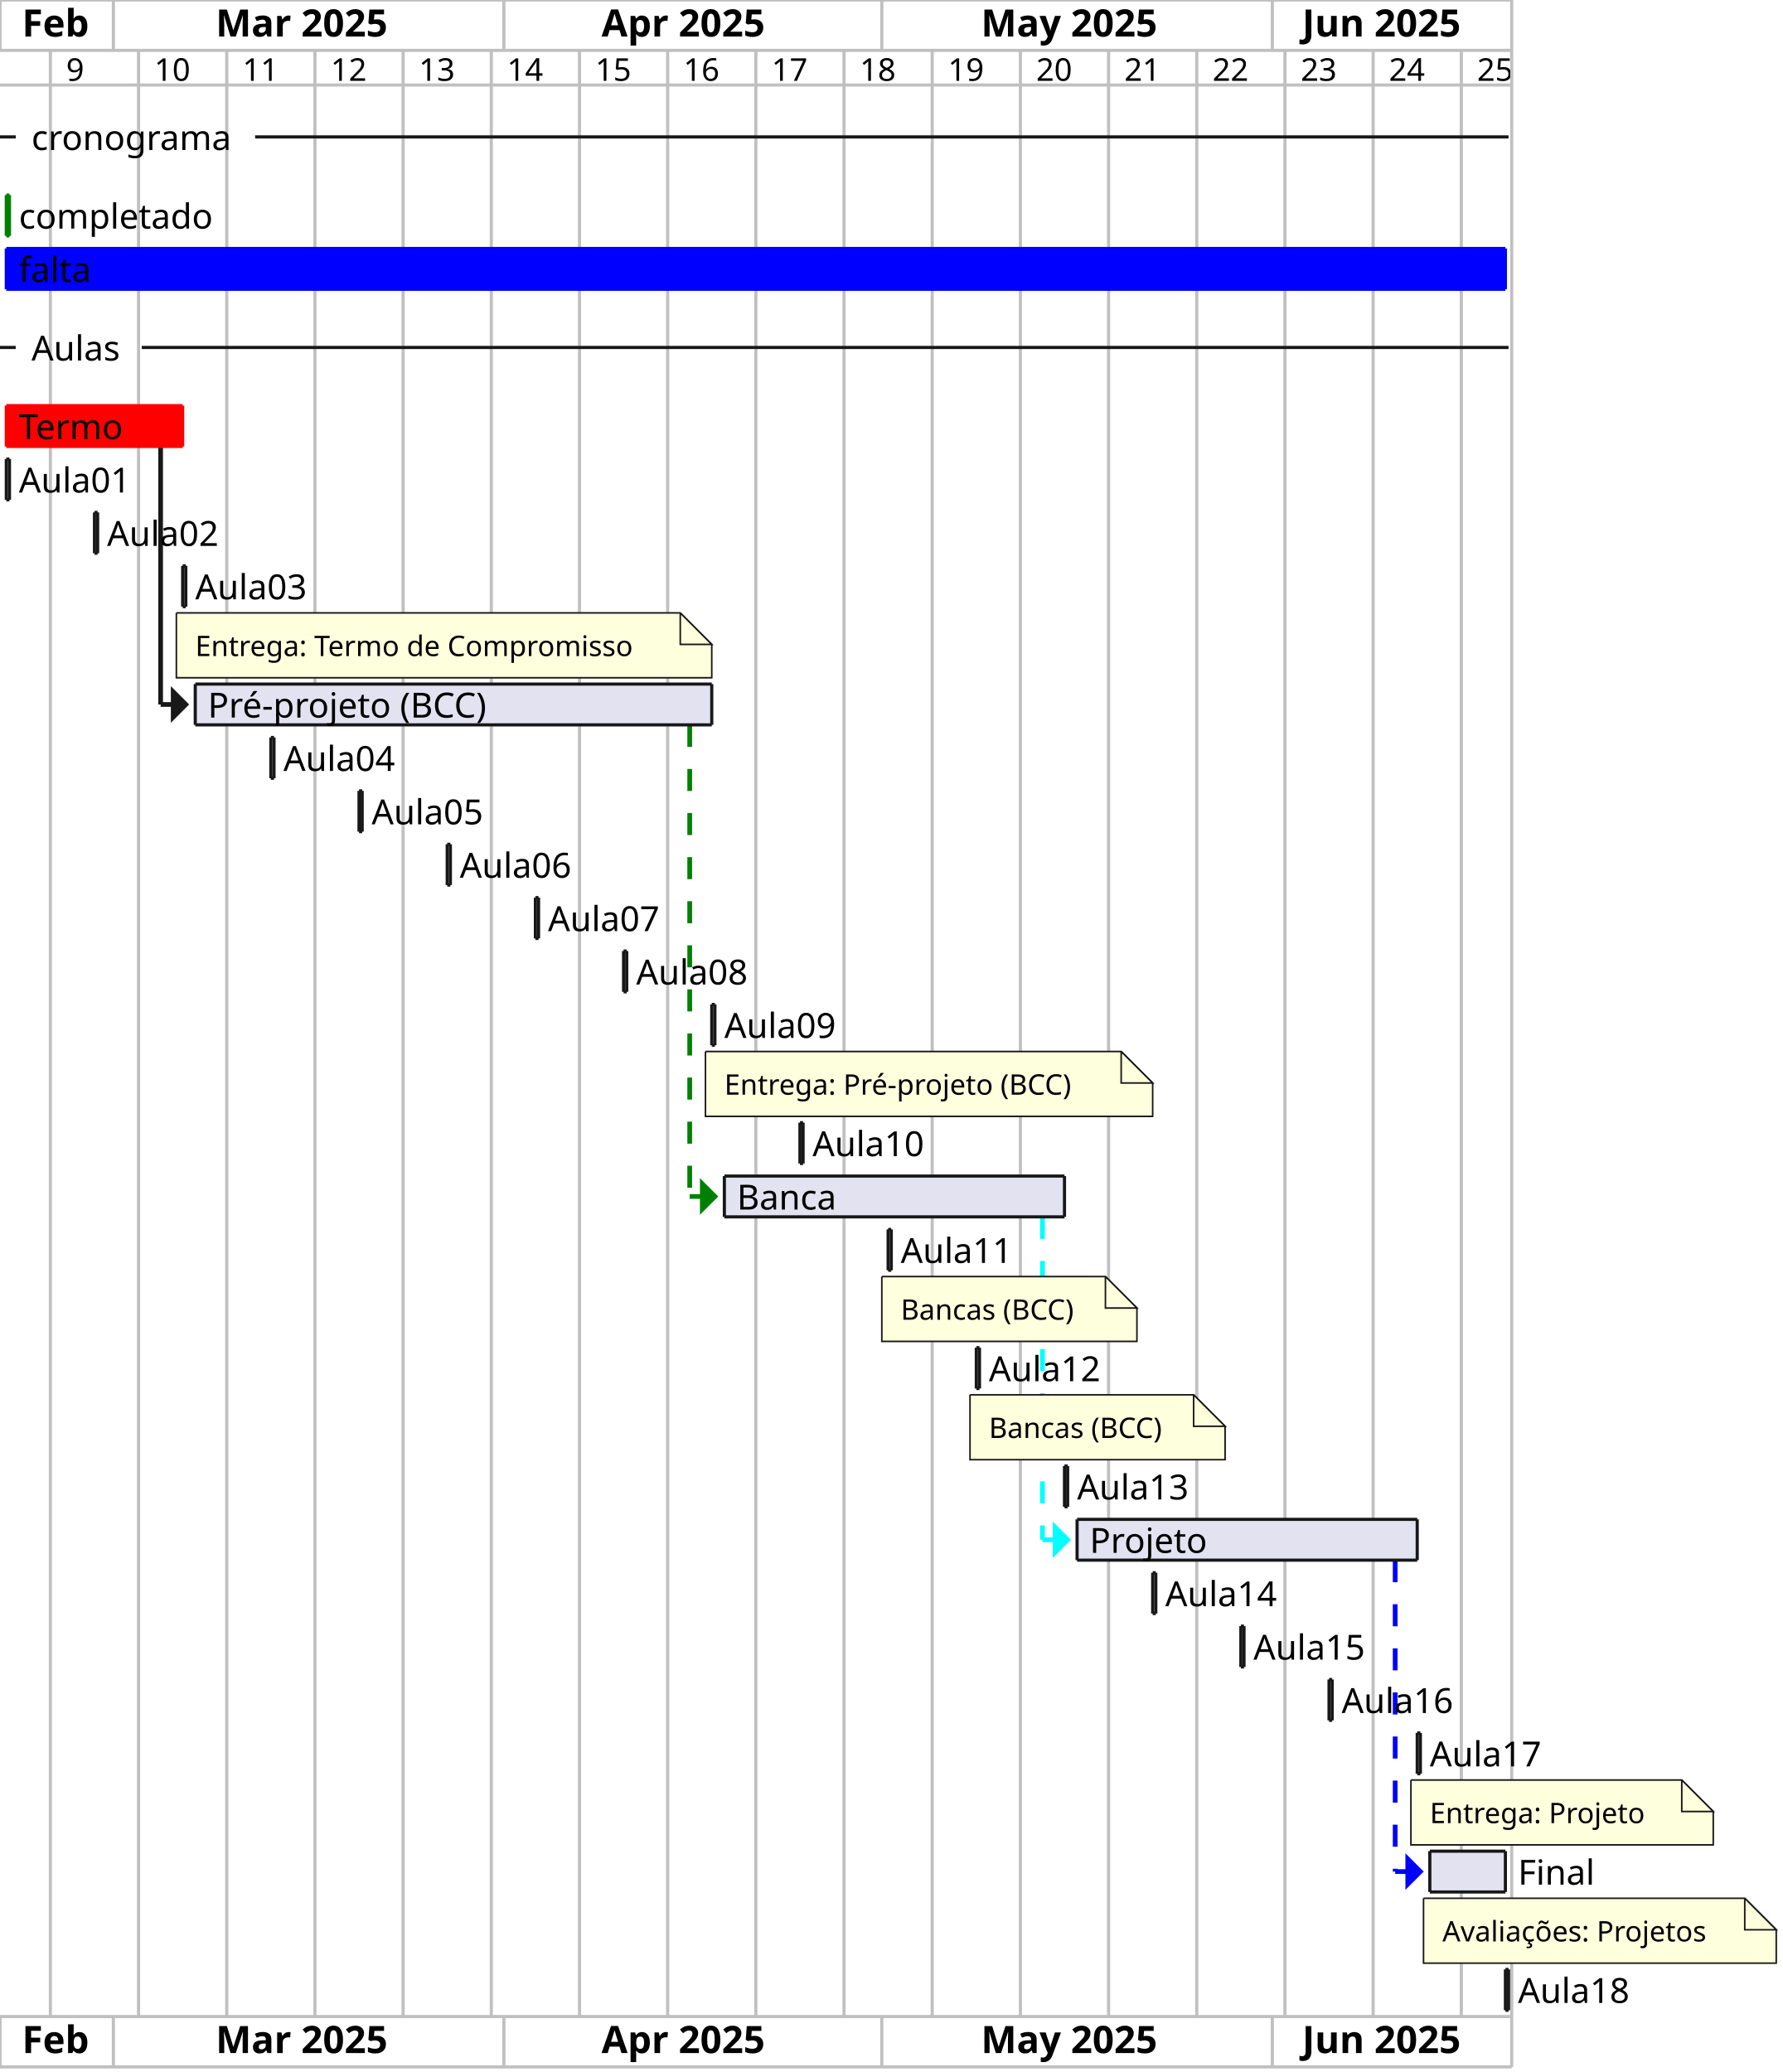
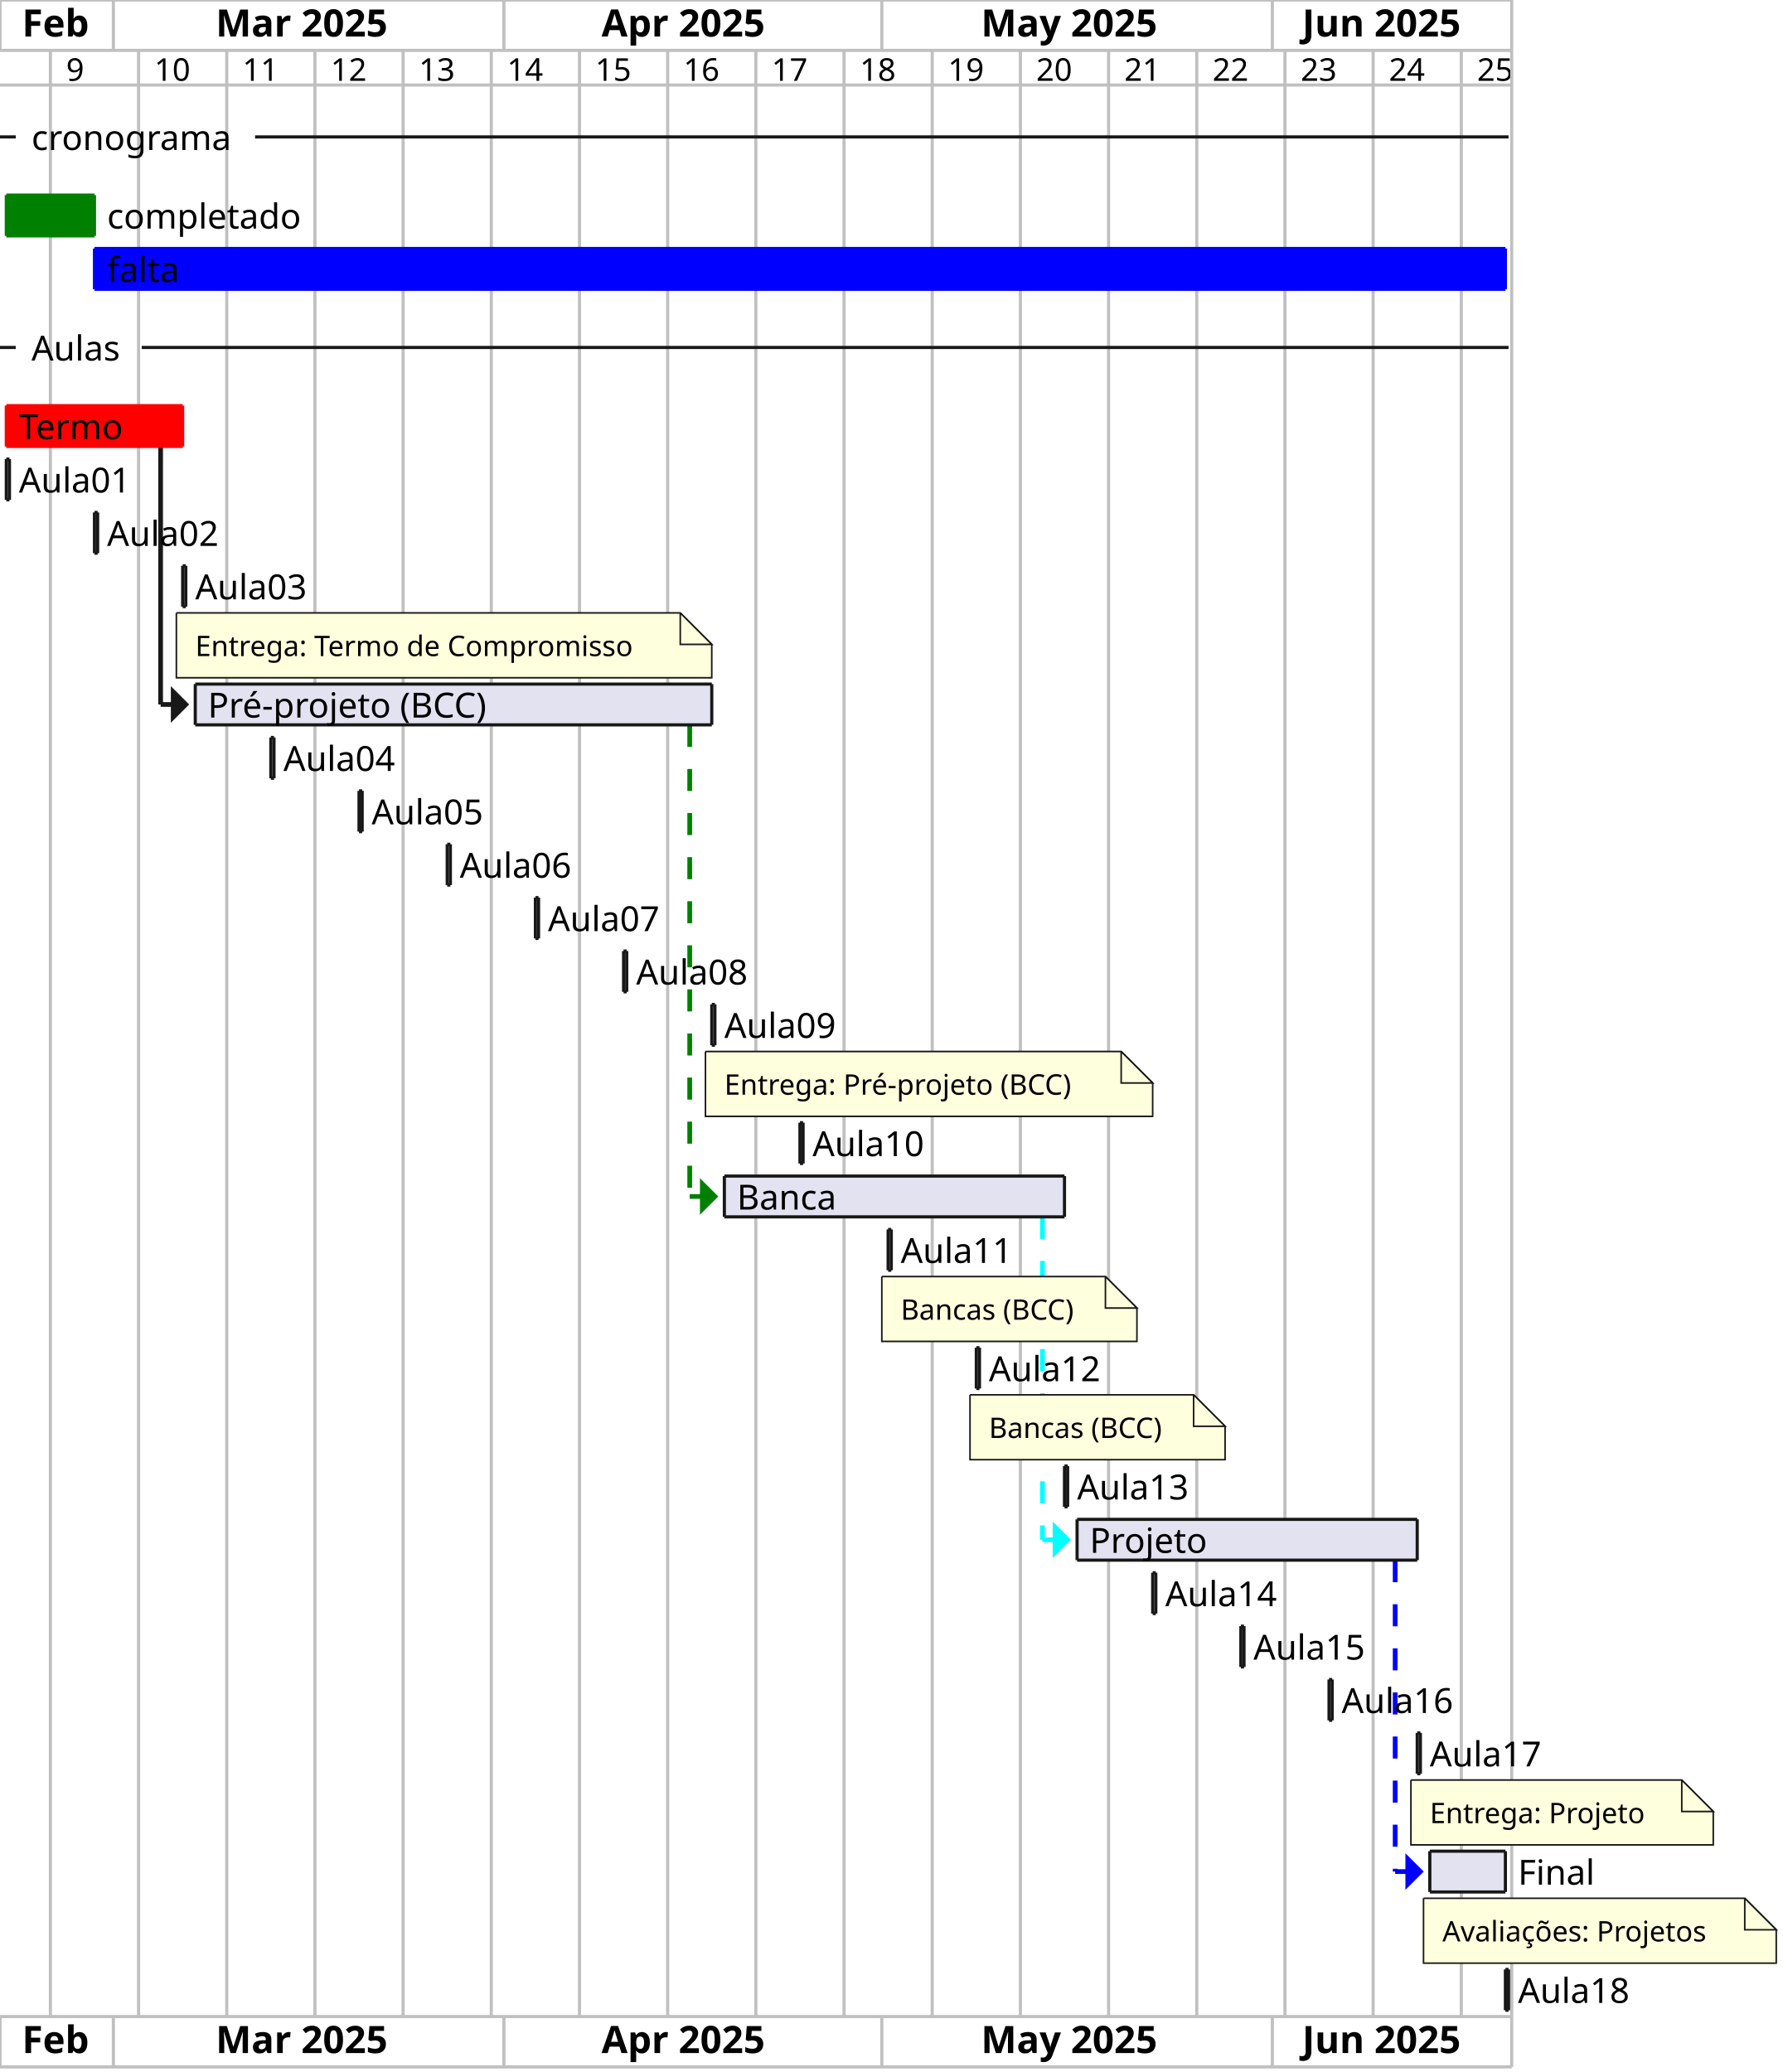
<svg xmlns="http://www.w3.org/2000/svg" contentStyleType="text/css" height="658px" preserveAspectRatio="none" style="width:566px;height:658px;background:#FFFFFF;" version="1.1" viewBox="0 0 566 658" width="566px" zoomAndPan="magnify">
  <defs />
  <g>
    <text fill="#000000" font-family="sans-serif" font-size="10" lengthAdjust="spacing" textLength="6" x="21" y="25.668">9</text>
    <text fill="#000000" font-family="sans-serif" font-size="10" lengthAdjust="spacing" textLength="12" x="49" y="25.668">10</text>
    <text fill="#000000" font-family="sans-serif" font-size="10" lengthAdjust="spacing" textLength="12" x="77" y="25.668">11</text>
    <text fill="#000000" font-family="sans-serif" font-size="10" lengthAdjust="spacing" textLength="12" x="105" y="25.668">12</text>
    <text fill="#000000" font-family="sans-serif" font-size="10" lengthAdjust="spacing" textLength="12" x="133" y="25.668">13</text>
    <text fill="#000000" font-family="sans-serif" font-size="10" lengthAdjust="spacing" textLength="12" x="161" y="25.668">14</text>
    <text fill="#000000" font-family="sans-serif" font-size="10" lengthAdjust="spacing" textLength="12" x="189" y="25.668">15</text>
    <text fill="#000000" font-family="sans-serif" font-size="10" lengthAdjust="spacing" textLength="12" x="217" y="25.668">16</text>
    <text fill="#000000" font-family="sans-serif" font-size="10" lengthAdjust="spacing" textLength="12" x="245" y="25.668">17</text>
    <text fill="#000000" font-family="sans-serif" font-size="10" lengthAdjust="spacing" textLength="12" x="273" y="25.668">18</text>
    <text fill="#000000" font-family="sans-serif" font-size="10" lengthAdjust="spacing" textLength="12" x="301" y="25.668">19</text>
    <text fill="#000000" font-family="sans-serif" font-size="10" lengthAdjust="spacing" textLength="12" x="329" y="25.668">20</text>
    <text fill="#000000" font-family="sans-serif" font-size="10" lengthAdjust="spacing" textLength="12" x="357" y="25.668">21</text>
    <text fill="#000000" font-family="sans-serif" font-size="10" lengthAdjust="spacing" textLength="12" x="385" y="25.668">22</text>
    <text fill="#000000" font-family="sans-serif" font-size="10" lengthAdjust="spacing" textLength="12" x="413" y="25.668">23</text>
    <text fill="#000000" font-family="sans-serif" font-size="10" lengthAdjust="spacing" textLength="12" x="441" y="25.668">24</text>
    <text fill="#000000" font-family="sans-serif" font-size="10" lengthAdjust="spacing" textLength="12" x="469" y="25.668">25</text>
    <line style="stroke:#C0C0C0;stroke-width:1.0;" x1="16" x2="16" y1="16" y2="640.385" />
    <line style="stroke:#C0C0C0;stroke-width:1.0;" x1="44" x2="44" y1="16" y2="640.385" />
    <line style="stroke:#C0C0C0;stroke-width:1.0;" x1="72" x2="72" y1="16" y2="640.385" />
    <line style="stroke:#C0C0C0;stroke-width:1.0;" x1="100" x2="100" y1="16" y2="640.385" />
    <line style="stroke:#C0C0C0;stroke-width:1.0;" x1="128" x2="128" y1="16" y2="640.385" />
    <line style="stroke:#C0C0C0;stroke-width:1.0;" x1="156" x2="156" y1="16" y2="640.385" />
    <line style="stroke:#C0C0C0;stroke-width:1.0;" x1="184" x2="184" y1="16" y2="640.385" />
    <line style="stroke:#C0C0C0;stroke-width:1.0;" x1="212" x2="212" y1="16" y2="640.385" />
    <line style="stroke:#C0C0C0;stroke-width:1.0;" x1="240" x2="240" y1="16" y2="640.385" />
    <line style="stroke:#C0C0C0;stroke-width:1.0;" x1="268" x2="268" y1="16" y2="640.385" />
    <line style="stroke:#C0C0C0;stroke-width:1.0;" x1="296" x2="296" y1="16" y2="640.385" />
    <line style="stroke:#C0C0C0;stroke-width:1.0;" x1="324" x2="324" y1="16" y2="640.385" />
    <line style="stroke:#C0C0C0;stroke-width:1.0;" x1="352" x2="352" y1="16" y2="640.385" />
    <line style="stroke:#C0C0C0;stroke-width:1.0;" x1="380" x2="380" y1="16" y2="640.385" />
    <line style="stroke:#C0C0C0;stroke-width:1.0;" x1="408" x2="408" y1="16" y2="640.385" />
    <line style="stroke:#C0C0C0;stroke-width:1.0;" x1="436" x2="436" y1="16" y2="640.385" />
    <line style="stroke:#C0C0C0;stroke-width:1.0;" x1="464" x2="464" y1="16" y2="640.385" />
    <line style="stroke:#C0C0C0;stroke-width:1.0;" x1="480" x2="480" y1="16" y2="640.385" />
    <line style="stroke:#C0C0C0;stroke-width:1.0;" x1="0" x2="0" y1="0" y2="16" />
    <line style="stroke:#C0C0C0;stroke-width:1.0;" x1="36" x2="36" y1="0" y2="16" />
    <text fill="#000000" font-family="sans-serif" font-size="12" font-weight="bold" lengthAdjust="spacing" textLength="22" x="7" y="11.602">Feb</text>
    <line style="stroke:#C0C0C0;stroke-width:1.0;" x1="160" x2="160" y1="0" y2="16" />
    <text fill="#000000" font-family="sans-serif" font-size="12" font-weight="bold" lengthAdjust="spacing" textLength="59" x="68.5" y="11.602">Mar 2025</text>
    <line style="stroke:#C0C0C0;stroke-width:1.0;" x1="280" x2="280" y1="0" y2="16" />
    <text fill="#000000" font-family="sans-serif" font-size="12" font-weight="bold" lengthAdjust="spacing" textLength="58" x="191" y="11.602">Apr 2025</text>
    <line style="stroke:#C0C0C0;stroke-width:1.0;" x1="404" x2="404" y1="0" y2="16" />
    <text fill="#000000" font-family="sans-serif" font-size="12" font-weight="bold" lengthAdjust="spacing" textLength="61" x="311.5" y="11.602">May 2025</text>
    <line style="stroke:#C0C0C0;stroke-width:1.0;" x1="480" x2="480" y1="0" y2="16" />
    <text fill="#000000" font-family="sans-serif" font-size="12" font-weight="bold" lengthAdjust="spacing" textLength="57" x="413.5" y="11.602">Jun 2025</text>
    <line style="stroke:#C0C0C0;stroke-width:1.0;" x1="0" x2="480" y1="0" y2="0" />
    <line style="stroke:#C0C0C0;stroke-width:1.0;" x1="0" x2="480" y1="16" y2="16" />
    <line style="stroke:#C0C0C0;stroke-width:1.0;" x1="0" x2="480" y1="27" y2="27" />
    <line style="stroke:#181818;stroke-width:1.5;" x1="51" x2="51" y1="141.775" y2="223.718" />
    <line style="stroke:#181818;stroke-width:1.5;" x1="51" x2="59" y1="223.718" y2="223.718" />
    <polygon fill="#181818" points="55,219.718,55,223.718,55,227.718,59,223.718" style="stroke:#181818;stroke-width:1.5;" />
    <line style="stroke:#008000;stroke-width:1.5;stroke-dasharray:7.0,7.0;" x1="219" x2="219" y1="230.195" y2="379.958" />
    <line style="stroke:#008000;stroke-width:1.5;stroke-dasharray:7.0,7.0;" x1="219" x2="227" y1="379.958" y2="379.958" />
    <polygon fill="#008000" points="223,375.958,223,379.958,223,383.958,227,379.958" style="stroke:#008000;stroke-width:1.5;" />
    <line style="stroke:#00FFFF;stroke-width:1.5;stroke-dasharray:7.0,7.0;" x1="331" x2="331" y1="386.435" y2="488.978" />
    <line style="stroke:#00FFFF;stroke-width:1.5;stroke-dasharray:7.0,7.0;" x1="331" x2="339" y1="488.978" y2="488.978" />
    <polygon fill="#00FFFF" points="335,484.978,335,488.978,335,492.978,339,488.978" style="stroke:#00FFFF;stroke-width:1.5;" />
    <line style="stroke:#0000FF;stroke-width:1.5;stroke-dasharray:7.0,7.0;" x1="443" x2="443" y1="495.455" y2="594.352" />
    <line style="stroke:#0000FF;stroke-width:1.5;stroke-dasharray:7.0,7.0;" x1="443" x2="451" y1="594.352" y2="594.352" />
    <polygon fill="#0000FF" points="447,590.352,447,594.352,447,598.352,451,594.352" style="stroke:#0000FF;stroke-width:1.5;" />
    <line style="stroke:#181818;stroke-width:1.0;" x1="0" x2="5" y1="43.477" y2="43.477" />
    <line style="stroke:#181818;stroke-width:1.0;" x1="81" x2="479" y1="43.477" y2="43.477" />
-     <rect fill="#008000" height="12.955" style="stroke:none;stroke-width:1.0;" width="1" x="2" y="61.955" />
-     <line style="stroke:#008000;stroke-width:1.0;" x1="2" x2="3" y1="61.955" y2="61.955" />
-     <line style="stroke:#008000;stroke-width:1.0;" x1="2" x2="3" y1="74.91" y2="74.91" />
+     <rect fill="#008000" height="12.955" style="stroke:none;stroke-width:1.0;" width="28" x="2" y="61.955" />
+     <line style="stroke:#008000;stroke-width:1.0;" x1="2" x2="30" y1="61.955" y2="61.955" />
+     <line style="stroke:#008000;stroke-width:1.0;" x1="2" x2="30" y1="74.91" y2="74.91" />
    <line style="stroke:#008000;stroke-width:1.0;" x1="2" x2="2" y1="61.955" y2="74.91" />
-     <line style="stroke:#008000;stroke-width:1.0;" x1="3" x2="3" y1="61.955" y2="74.91" />
-     <rect fill="#0000FF" height="12.955" style="stroke:none;stroke-width:1.0;" width="476" x="2" y="78.91" />
-     <line style="stroke:#0000FF;stroke-width:1.0;" x1="2" x2="478" y1="78.91" y2="78.91" />
-     <line style="stroke:#0000FF;stroke-width:1.0;" x1="2" x2="478" y1="91.865" y2="91.865" />
-     <line style="stroke:#0000FF;stroke-width:1.0;" x1="2" x2="2" y1="78.91" y2="91.865" />
+     <line style="stroke:#008000;stroke-width:1.0;" x1="30" x2="30" y1="61.955" y2="74.91" />
+     <rect fill="#0000FF" height="12.955" style="stroke:none;stroke-width:1.0;" width="448" x="30" y="78.91" />
+     <line style="stroke:#0000FF;stroke-width:1.0;" x1="30" x2="478" y1="78.91" y2="78.91" />
+     <line style="stroke:#0000FF;stroke-width:1.0;" x1="30" x2="478" y1="91.865" y2="91.865" />
+     <line style="stroke:#0000FF;stroke-width:1.0;" x1="30" x2="30" y1="78.91" y2="91.865" />
    <line style="stroke:#0000FF;stroke-width:1.0;" x1="478" x2="478" y1="78.91" y2="91.865" />
    <line style="stroke:#181818;stroke-width:1.0;" x1="0" x2="5" y1="110.343" y2="110.343" />
    <line style="stroke:#181818;stroke-width:1.0;" x1="45" x2="479" y1="110.343" y2="110.343" />
    <rect fill="#FF0000" height="12.955" style="stroke:none;stroke-width:1.0;" width="56" x="2" y="128.82" />
    <line style="stroke:#FF0000;stroke-width:1.0;" x1="2" x2="58" y1="128.82" y2="128.82" />
    <line style="stroke:#FF0000;stroke-width:1.0;" x1="2" x2="58" y1="141.775" y2="141.775" />
    <line style="stroke:#FF0000;stroke-width:1.0;" x1="2" x2="2" y1="128.82" y2="141.775" />
    <line style="stroke:#FF0000;stroke-width:1.0;" x1="58" x2="58" y1="128.82" y2="141.775" />
    <rect fill="#E2E2F0" height="12.955" style="stroke:none;stroke-width:1.0;" width="1" x="2" y="145.775" />
    <line style="stroke:#181818;stroke-width:1.0;" x1="2" x2="3" y1="145.775" y2="145.775" />
    <line style="stroke:#181818;stroke-width:1.0;" x1="2" x2="3" y1="158.731" y2="158.731" />
    <line style="stroke:#181818;stroke-width:1.0;" x1="2" x2="2" y1="145.775" y2="158.731" />
    <line style="stroke:#181818;stroke-width:1.0;" x1="3" x2="3" y1="145.775" y2="158.731" />
    <rect fill="#E2E2F0" height="12.955" style="stroke:none;stroke-width:1.0;" width="1" x="30" y="162.731" />
    <line style="stroke:#181818;stroke-width:1.0;" x1="30" x2="31" y1="162.731" y2="162.731" />
    <line style="stroke:#181818;stroke-width:1.0;" x1="30" x2="31" y1="175.685" y2="175.685" />
    <line style="stroke:#181818;stroke-width:1.0;" x1="30" x2="30" y1="162.731" y2="175.685" />
    <line style="stroke:#181818;stroke-width:1.0;" x1="31" x2="31" y1="162.731" y2="175.685" />
    <path d="M56,194.641 L56,215.24 L226,215.24 L226,204.641 L216,194.641 L56,194.641 " fill="#FEFFDD" style="stroke:#181818;stroke-width:0.5;" />
    <path d="M216,194.641 L216,204.641 L226,204.641 L216,194.641 " fill="#FEFFDD" style="stroke:#181818;stroke-width:0.5;" />
    <text fill="#000000" font-family="sans-serif" font-size="9" lengthAdjust="spacing" textLength="149" x="62" y="208.342">Entrega: Termo de Compromisso</text>
    <rect fill="#E2E2F0" height="12.955" style="stroke:none;stroke-width:1.0;" width="1" x="58" y="179.685" />
    <line style="stroke:#181818;stroke-width:1.0;" x1="58" x2="59" y1="179.685" y2="179.685" />
    <line style="stroke:#181818;stroke-width:1.0;" x1="58" x2="59" y1="192.641" y2="192.641" />
    <line style="stroke:#181818;stroke-width:1.0;" x1="58" x2="58" y1="179.685" y2="192.641" />
    <line style="stroke:#181818;stroke-width:1.0;" x1="59" x2="59" y1="179.685" y2="192.641" />
    <rect fill="#E2E2F0" height="12.955" style="stroke:none;stroke-width:1.0;" width="164" x="62" y="217.24" />
    <line style="stroke:#181818;stroke-width:1.0;" x1="62" x2="226" y1="217.24" y2="217.24" />
    <line style="stroke:#181818;stroke-width:1.0;" x1="62" x2="226" y1="230.195" y2="230.195" />
    <line style="stroke:#181818;stroke-width:1.0;" x1="62" x2="62" y1="217.24" y2="230.195" />
    <line style="stroke:#181818;stroke-width:1.0;" x1="226" x2="226" y1="217.24" y2="230.195" />
    <rect fill="#E2E2F0" height="12.955" style="stroke:none;stroke-width:1.0;" width="1" x="86" y="234.195" />
    <line style="stroke:#181818;stroke-width:1.0;" x1="86" x2="87" y1="234.195" y2="234.195" />
    <line style="stroke:#181818;stroke-width:1.0;" x1="86" x2="87" y1="247.15" y2="247.15" />
    <line style="stroke:#181818;stroke-width:1.0;" x1="86" x2="86" y1="234.195" y2="247.15" />
    <line style="stroke:#181818;stroke-width:1.0;" x1="87" x2="87" y1="234.195" y2="247.15" />
    <rect fill="#E2E2F0" height="12.955" style="stroke:none;stroke-width:1.0;" width="1" x="114" y="251.15" />
    <line style="stroke:#181818;stroke-width:1.0;" x1="114" x2="115" y1="251.15" y2="251.15" />
    <line style="stroke:#181818;stroke-width:1.0;" x1="114" x2="115" y1="264.106" y2="264.106" />
    <line style="stroke:#181818;stroke-width:1.0;" x1="114" x2="114" y1="251.15" y2="264.106" />
    <line style="stroke:#181818;stroke-width:1.0;" x1="115" x2="115" y1="251.15" y2="264.106" />
    <rect fill="#E2E2F0" height="12.955" style="stroke:none;stroke-width:1.0;" width="1" x="142" y="268.106" />
    <line style="stroke:#181818;stroke-width:1.0;" x1="142" x2="143" y1="268.106" y2="268.106" />
    <line style="stroke:#181818;stroke-width:1.0;" x1="142" x2="143" y1="281.06" y2="281.06" />
    <line style="stroke:#181818;stroke-width:1.0;" x1="142" x2="142" y1="268.106" y2="281.06" />
    <line style="stroke:#181818;stroke-width:1.0;" x1="143" x2="143" y1="268.106" y2="281.06" />
    <rect fill="#E2E2F0" height="12.955" style="stroke:none;stroke-width:1.0;" width="1" x="170" y="285.06" />
    <line style="stroke:#181818;stroke-width:1.0;" x1="170" x2="171" y1="285.06" y2="285.06" />
    <line style="stroke:#181818;stroke-width:1.0;" x1="170" x2="171" y1="298.016" y2="298.016" />
    <line style="stroke:#181818;stroke-width:1.0;" x1="170" x2="170" y1="285.06" y2="298.016" />
    <line style="stroke:#181818;stroke-width:1.0;" x1="171" x2="171" y1="285.06" y2="298.016" />
    <rect fill="#E2E2F0" height="12.955" style="stroke:none;stroke-width:1.0;" width="1" x="198" y="302.016" />
    <line style="stroke:#181818;stroke-width:1.0;" x1="198" x2="199" y1="302.016" y2="302.016" />
    <line style="stroke:#181818;stroke-width:1.0;" x1="198" x2="199" y1="314.971" y2="314.971" />
    <line style="stroke:#181818;stroke-width:1.0;" x1="198" x2="198" y1="302.016" y2="314.971" />
    <line style="stroke:#181818;stroke-width:1.0;" x1="199" x2="199" y1="302.016" y2="314.971" />
    <path d="M224,333.926 L224,354.525 L366,354.525 L366,343.926 L356,333.926 L224,333.926 " fill="#FEFFDD" style="stroke:#181818;stroke-width:0.5;" />
    <path d="M356,333.926 L356,343.926 L366,343.926 L356,333.926 " fill="#FEFFDD" style="stroke:#181818;stroke-width:0.5;" />
    <text fill="#000000" font-family="sans-serif" font-size="9" lengthAdjust="spacing" textLength="118" x="230" y="347.627">Entrega: Pré-projeto (BCC)</text>
    <rect fill="#E2E2F0" height="12.955" style="stroke:none;stroke-width:1.0;" width="1" x="226" y="318.971" />
    <line style="stroke:#181818;stroke-width:1.0;" x1="226" x2="227" y1="318.971" y2="318.971" />
    <line style="stroke:#181818;stroke-width:1.0;" x1="226" x2="227" y1="331.926" y2="331.926" />
    <line style="stroke:#181818;stroke-width:1.0;" x1="226" x2="226" y1="318.971" y2="331.926" />
    <line style="stroke:#181818;stroke-width:1.0;" x1="227" x2="227" y1="318.971" y2="331.926" />
    <rect fill="#E2E2F0" height="12.955" style="stroke:none;stroke-width:1.0;" width="1" x="254" y="356.525" />
    <line style="stroke:#181818;stroke-width:1.0;" x1="254" x2="255" y1="356.525" y2="356.525" />
    <line style="stroke:#181818;stroke-width:1.0;" x1="254" x2="255" y1="369.481" y2="369.481" />
    <line style="stroke:#181818;stroke-width:1.0;" x1="254" x2="254" y1="356.525" y2="369.481" />
    <line style="stroke:#181818;stroke-width:1.0;" x1="255" x2="255" y1="356.525" y2="369.481" />
    <rect fill="#E2E2F0" height="12.955" style="stroke:none;stroke-width:1.0;" width="108" x="230" y="373.481" />
    <line style="stroke:#181818;stroke-width:1.0;" x1="230" x2="338" y1="373.481" y2="373.481" />
    <line style="stroke:#181818;stroke-width:1.0;" x1="230" x2="338" y1="386.435" y2="386.435" />
    <line style="stroke:#181818;stroke-width:1.0;" x1="230" x2="230" y1="373.481" y2="386.435" />
    <line style="stroke:#181818;stroke-width:1.0;" x1="338" x2="338" y1="373.481" y2="386.435" />
    <path d="M280,405.391 L280,425.99 L361,425.99 L361,415.391 L351,405.391 L280,405.391 " fill="#FEFFDD" style="stroke:#181818;stroke-width:0.5;" />
    <path d="M351,405.391 L351,415.391 L361,415.391 L351,405.391 " fill="#FEFFDD" style="stroke:#181818;stroke-width:0.5;" />
    <text fill="#000000" font-family="sans-serif" font-size="9" lengthAdjust="spacing" textLength="57" x="286" y="419.092">Bancas (BCC)</text>
    <rect fill="#E2E2F0" height="12.955" style="stroke:none;stroke-width:1.0;" width="1" x="282" y="390.435" />
    <line style="stroke:#181818;stroke-width:1.0;" x1="282" x2="283" y1="390.435" y2="390.435" />
    <line style="stroke:#181818;stroke-width:1.0;" x1="282" x2="283" y1="403.391" y2="403.391" />
    <line style="stroke:#181818;stroke-width:1.0;" x1="282" x2="282" y1="390.435" y2="403.391" />
    <line style="stroke:#181818;stroke-width:1.0;" x1="283" x2="283" y1="390.435" y2="403.391" />
    <path d="M308,442.945 L308,463.545 L389,463.545 L389,452.945 L379,442.945 L308,442.945 " fill="#FEFFDD" style="stroke:#181818;stroke-width:0.5;" />
    <path d="M379,442.945 L379,452.945 L389,452.945 L379,442.945 " fill="#FEFFDD" style="stroke:#181818;stroke-width:0.5;" />
    <text fill="#000000" font-family="sans-serif" font-size="9" lengthAdjust="spacing" textLength="57" x="314" y="456.647">Bancas (BCC)</text>
    <rect fill="#E2E2F0" height="12.955" style="stroke:none;stroke-width:1.0;" width="1" x="310" y="427.99" />
    <line style="stroke:#181818;stroke-width:1.0;" x1="310" x2="311" y1="427.99" y2="427.99" />
    <line style="stroke:#181818;stroke-width:1.0;" x1="310" x2="311" y1="440.945" y2="440.945" />
    <line style="stroke:#181818;stroke-width:1.0;" x1="310" x2="310" y1="427.99" y2="440.945" />
    <line style="stroke:#181818;stroke-width:1.0;" x1="311" x2="311" y1="427.99" y2="440.945" />
    <rect fill="#E2E2F0" height="12.955" style="stroke:none;stroke-width:1.0;" width="1" x="338" y="465.545" />
    <line style="stroke:#181818;stroke-width:1.0;" x1="338" x2="339" y1="465.545" y2="465.545" />
    <line style="stroke:#181818;stroke-width:1.0;" x1="338" x2="339" y1="478.5" y2="478.5" />
    <line style="stroke:#181818;stroke-width:1.0;" x1="338" x2="338" y1="465.545" y2="478.5" />
    <line style="stroke:#181818;stroke-width:1.0;" x1="339" x2="339" y1="465.545" y2="478.5" />
    <rect fill="#E2E2F0" height="12.955" style="stroke:none;stroke-width:1.0;" width="108" x="342" y="482.5" />
    <line style="stroke:#181818;stroke-width:1.0;" x1="342" x2="450" y1="482.5" y2="482.5" />
    <line style="stroke:#181818;stroke-width:1.0;" x1="342" x2="450" y1="495.455" y2="495.455" />
    <line style="stroke:#181818;stroke-width:1.0;" x1="342" x2="342" y1="482.5" y2="495.455" />
    <line style="stroke:#181818;stroke-width:1.0;" x1="450" x2="450" y1="482.5" y2="495.455" />
    <rect fill="#E2E2F0" height="12.955" style="stroke:none;stroke-width:1.0;" width="1" x="366" y="499.455" />
    <line style="stroke:#181818;stroke-width:1.0;" x1="366" x2="367" y1="499.455" y2="499.455" />
    <line style="stroke:#181818;stroke-width:1.0;" x1="366" x2="367" y1="512.41" y2="512.41" />
    <line style="stroke:#181818;stroke-width:1.0;" x1="366" x2="366" y1="499.455" y2="512.41" />
    <line style="stroke:#181818;stroke-width:1.0;" x1="367" x2="367" y1="499.455" y2="512.41" />
    <rect fill="#E2E2F0" height="12.955" style="stroke:none;stroke-width:1.0;" width="1" x="394" y="516.41" />
    <line style="stroke:#181818;stroke-width:1.0;" x1="394" x2="395" y1="516.41" y2="516.41" />
    <line style="stroke:#181818;stroke-width:1.0;" x1="394" x2="395" y1="529.365" y2="529.365" />
    <line style="stroke:#181818;stroke-width:1.0;" x1="394" x2="394" y1="516.41" y2="529.365" />
    <line style="stroke:#181818;stroke-width:1.0;" x1="395" x2="395" y1="516.41" y2="529.365" />
    <rect fill="#E2E2F0" height="12.955" style="stroke:none;stroke-width:1.0;" width="1" x="422" y="533.365" />
    <line style="stroke:#181818;stroke-width:1.0;" x1="422" x2="423" y1="533.365" y2="533.365" />
    <line style="stroke:#181818;stroke-width:1.0;" x1="422" x2="423" y1="546.32" y2="546.32" />
    <line style="stroke:#181818;stroke-width:1.0;" x1="422" x2="422" y1="533.365" y2="546.32" />
    <line style="stroke:#181818;stroke-width:1.0;" x1="423" x2="423" y1="533.365" y2="546.32" />
    <path d="M448,565.275 L448,585.875 L544,585.875 L544,575.275 L534,565.275 L448,565.275 " fill="#FEFFDD" style="stroke:#181818;stroke-width:0.5;" />
    <path d="M534,565.275 L534,575.275 L544,575.275 L534,565.275 " fill="#FEFFDD" style="stroke:#181818;stroke-width:0.5;" />
    <text fill="#000000" font-family="sans-serif" font-size="9" lengthAdjust="spacing" textLength="72" x="454" y="578.977">Entrega: Projeto</text>
    <rect fill="#E2E2F0" height="12.955" style="stroke:none;stroke-width:1.0;" width="1" x="450" y="550.32" />
    <line style="stroke:#181818;stroke-width:1.0;" x1="450" x2="451" y1="550.32" y2="550.32" />
    <line style="stroke:#181818;stroke-width:1.0;" x1="450" x2="451" y1="563.275" y2="563.275" />
    <line style="stroke:#181818;stroke-width:1.0;" x1="450" x2="450" y1="550.32" y2="563.275" />
    <line style="stroke:#181818;stroke-width:1.0;" x1="451" x2="451" y1="550.32" y2="563.275" />
    <path d="M452,602.83 L452,623.43 L564,623.43 L564,612.83 L554,602.83 L452,602.83 " fill="#FEFFDD" style="stroke:#181818;stroke-width:0.5;" />
    <path d="M554,602.83 L554,612.83 L564,612.83 L554,602.83 " fill="#FEFFDD" style="stroke:#181818;stroke-width:0.5;" />
    <text fill="#000000" font-family="sans-serif" font-size="9" lengthAdjust="spacing" textLength="91" x="458" y="616.531">Avaliações: Projetos</text>
    <rect fill="#E2E2F0" height="12.955" style="stroke:none;stroke-width:1.0;" width="24" x="454" y="587.875" />
    <line style="stroke:#181818;stroke-width:1.0;" x1="454" x2="478" y1="587.875" y2="587.875" />
    <line style="stroke:#181818;stroke-width:1.0;" x1="454" x2="478" y1="600.83" y2="600.83" />
    <line style="stroke:#181818;stroke-width:1.0;" x1="454" x2="454" y1="587.875" y2="600.83" />
    <line style="stroke:#181818;stroke-width:1.0;" x1="478" x2="478" y1="587.875" y2="600.83" />
    <rect fill="#E2E2F0" height="12.955" style="stroke:none;stroke-width:1.0;" width="1" x="478" y="625.43" />
    <line style="stroke:#181818;stroke-width:1.0;" x1="478" x2="479" y1="625.43" y2="625.43" />
    <line style="stroke:#181818;stroke-width:1.0;" x1="478" x2="479" y1="638.385" y2="638.385" />
    <line style="stroke:#181818;stroke-width:1.0;" x1="478" x2="478" y1="625.43" y2="638.385" />
    <line style="stroke:#181818;stroke-width:1.0;" x1="479" x2="479" y1="625.43" y2="638.385" />
    <text fill="#000000" font-family="sans-serif" font-size="11" lengthAdjust="spacing" textLength="66" x="10" y="47.635">cronograma</text>
-     <text fill="#000000" font-family="sans-serif" font-size="11" lengthAdjust="spacing" textLength="63" x="6" y="72.59">completado</text>
-     <text fill="#000000" font-family="sans-serif" font-size="11" lengthAdjust="spacing" textLength="23" x="6" y="89.545">falta</text>
+     <text fill="#000000" font-family="sans-serif" font-size="11" lengthAdjust="spacing" textLength="63" x="34" y="72.59">completado</text>
+     <text fill="#000000" font-family="sans-serif" font-size="11" lengthAdjust="spacing" textLength="23" x="34" y="89.545">falta</text>
    <text fill="#000000" font-family="sans-serif" font-size="11" lengthAdjust="spacing" textLength="30" x="10" y="114.5">Aulas</text>
    <text fill="#000000" font-family="sans-serif" font-size="11" lengthAdjust="spacing" textLength="35" x="6" y="139.455">Termo</text>
    <text fill="#000000" font-family="sans-serif" font-size="11" lengthAdjust="spacing" textLength="38" x="6" y="156.41">Aula01</text>
    <text fill="#000000" font-family="sans-serif" font-size="11" lengthAdjust="spacing" textLength="38" x="34" y="173.365">Aula02</text>
    <text fill="#000000" font-family="sans-serif" font-size="11" lengthAdjust="spacing" textLength="38" x="62" y="190.32">Aula03</text>
    <text fill="#000000" font-family="sans-serif" font-size="11" lengthAdjust="spacing" textLength="95" x="66" y="227.875">Pré-projeto (BCC)</text>
    <text fill="#000000" font-family="sans-serif" font-size="11" lengthAdjust="spacing" textLength="38" x="90" y="244.83">Aula04</text>
    <text fill="#000000" font-family="sans-serif" font-size="11" lengthAdjust="spacing" textLength="38" x="118" y="261.785">Aula05</text>
    <text fill="#000000" font-family="sans-serif" font-size="11" lengthAdjust="spacing" textLength="38" x="146" y="278.74">Aula06</text>
    <text fill="#000000" font-family="sans-serif" font-size="11" lengthAdjust="spacing" textLength="38" x="174" y="295.695">Aula07</text>
    <text fill="#000000" font-family="sans-serif" font-size="11" lengthAdjust="spacing" textLength="38" x="202" y="312.65">Aula08</text>
    <text fill="#000000" font-family="sans-serif" font-size="11" lengthAdjust="spacing" textLength="38" x="230" y="329.606">Aula09</text>
    <text fill="#000000" font-family="sans-serif" font-size="11" lengthAdjust="spacing" textLength="38" x="258" y="367.16">Aula10</text>
    <text fill="#000000" font-family="sans-serif" font-size="11" lengthAdjust="spacing" textLength="31" x="234" y="384.115">Banca</text>
    <text fill="#000000" font-family="sans-serif" font-size="11" lengthAdjust="spacing" textLength="38" x="286" y="401.07">Aula11</text>
    <text fill="#000000" font-family="sans-serif" font-size="11" lengthAdjust="spacing" textLength="38" x="314" y="438.625">Aula12</text>
    <text fill="#000000" font-family="sans-serif" font-size="11" lengthAdjust="spacing" textLength="38" x="342" y="476.18">Aula13</text>
    <text fill="#000000" font-family="sans-serif" font-size="11" lengthAdjust="spacing" textLength="38" x="346" y="493.135">Projeto</text>
    <text fill="#000000" font-family="sans-serif" font-size="11" lengthAdjust="spacing" textLength="38" x="370" y="510.09">Aula14</text>
    <text fill="#000000" font-family="sans-serif" font-size="11" lengthAdjust="spacing" textLength="38" x="398" y="527.045">Aula15</text>
    <text fill="#000000" font-family="sans-serif" font-size="11" lengthAdjust="spacing" textLength="38" x="426" y="544">Aula16</text>
    <text fill="#000000" font-family="sans-serif" font-size="11" lengthAdjust="spacing" textLength="38" x="454" y="560.955">Aula17</text>
    <text fill="#000000" font-family="sans-serif" font-size="11" lengthAdjust="spacing" textLength="25" x="482" y="598.51">Final</text>
    <text fill="#000000" font-family="sans-serif" font-size="11" lengthAdjust="spacing" textLength="38" x="482" y="636.064">Aula18</text>
    <line style="stroke:#C0C0C0;stroke-width:1.0;" x1="0" x2="480" y1="640.385" y2="640.385" />
    <line style="stroke:#C0C0C0;stroke-width:1.0;" x1="0" x2="0" y1="640.385" y2="656.385" />
    <line style="stroke:#C0C0C0;stroke-width:1.0;" x1="36" x2="36" y1="640.385" y2="656.385" />
    <text fill="#000000" font-family="sans-serif" font-size="12" font-weight="bold" lengthAdjust="spacing" textLength="22" x="7" y="651.986">Feb</text>
    <line style="stroke:#C0C0C0;stroke-width:1.0;" x1="160" x2="160" y1="640.385" y2="656.385" />
    <text fill="#000000" font-family="sans-serif" font-size="12" font-weight="bold" lengthAdjust="spacing" textLength="59" x="68.5" y="651.986">Mar 2025</text>
    <line style="stroke:#C0C0C0;stroke-width:1.0;" x1="280" x2="280" y1="640.385" y2="656.385" />
    <text fill="#000000" font-family="sans-serif" font-size="12" font-weight="bold" lengthAdjust="spacing" textLength="58" x="191" y="651.986">Apr 2025</text>
    <line style="stroke:#C0C0C0;stroke-width:1.0;" x1="404" x2="404" y1="640.385" y2="656.385" />
    <text fill="#000000" font-family="sans-serif" font-size="12" font-weight="bold" lengthAdjust="spacing" textLength="61" x="311.5" y="651.986">May 2025</text>
    <line style="stroke:#C0C0C0;stroke-width:1.0;" x1="480" x2="480" y1="640.385" y2="656.385" />
    <text fill="#000000" font-family="sans-serif" font-size="12" font-weight="bold" lengthAdjust="spacing" textLength="57" x="413.5" y="651.986">Jun 2025</text>
    <line style="stroke:#C0C0C0;stroke-width:1.0;" x1="0" x2="480" y1="656.385" y2="656.385" />
  </g>
</svg>
